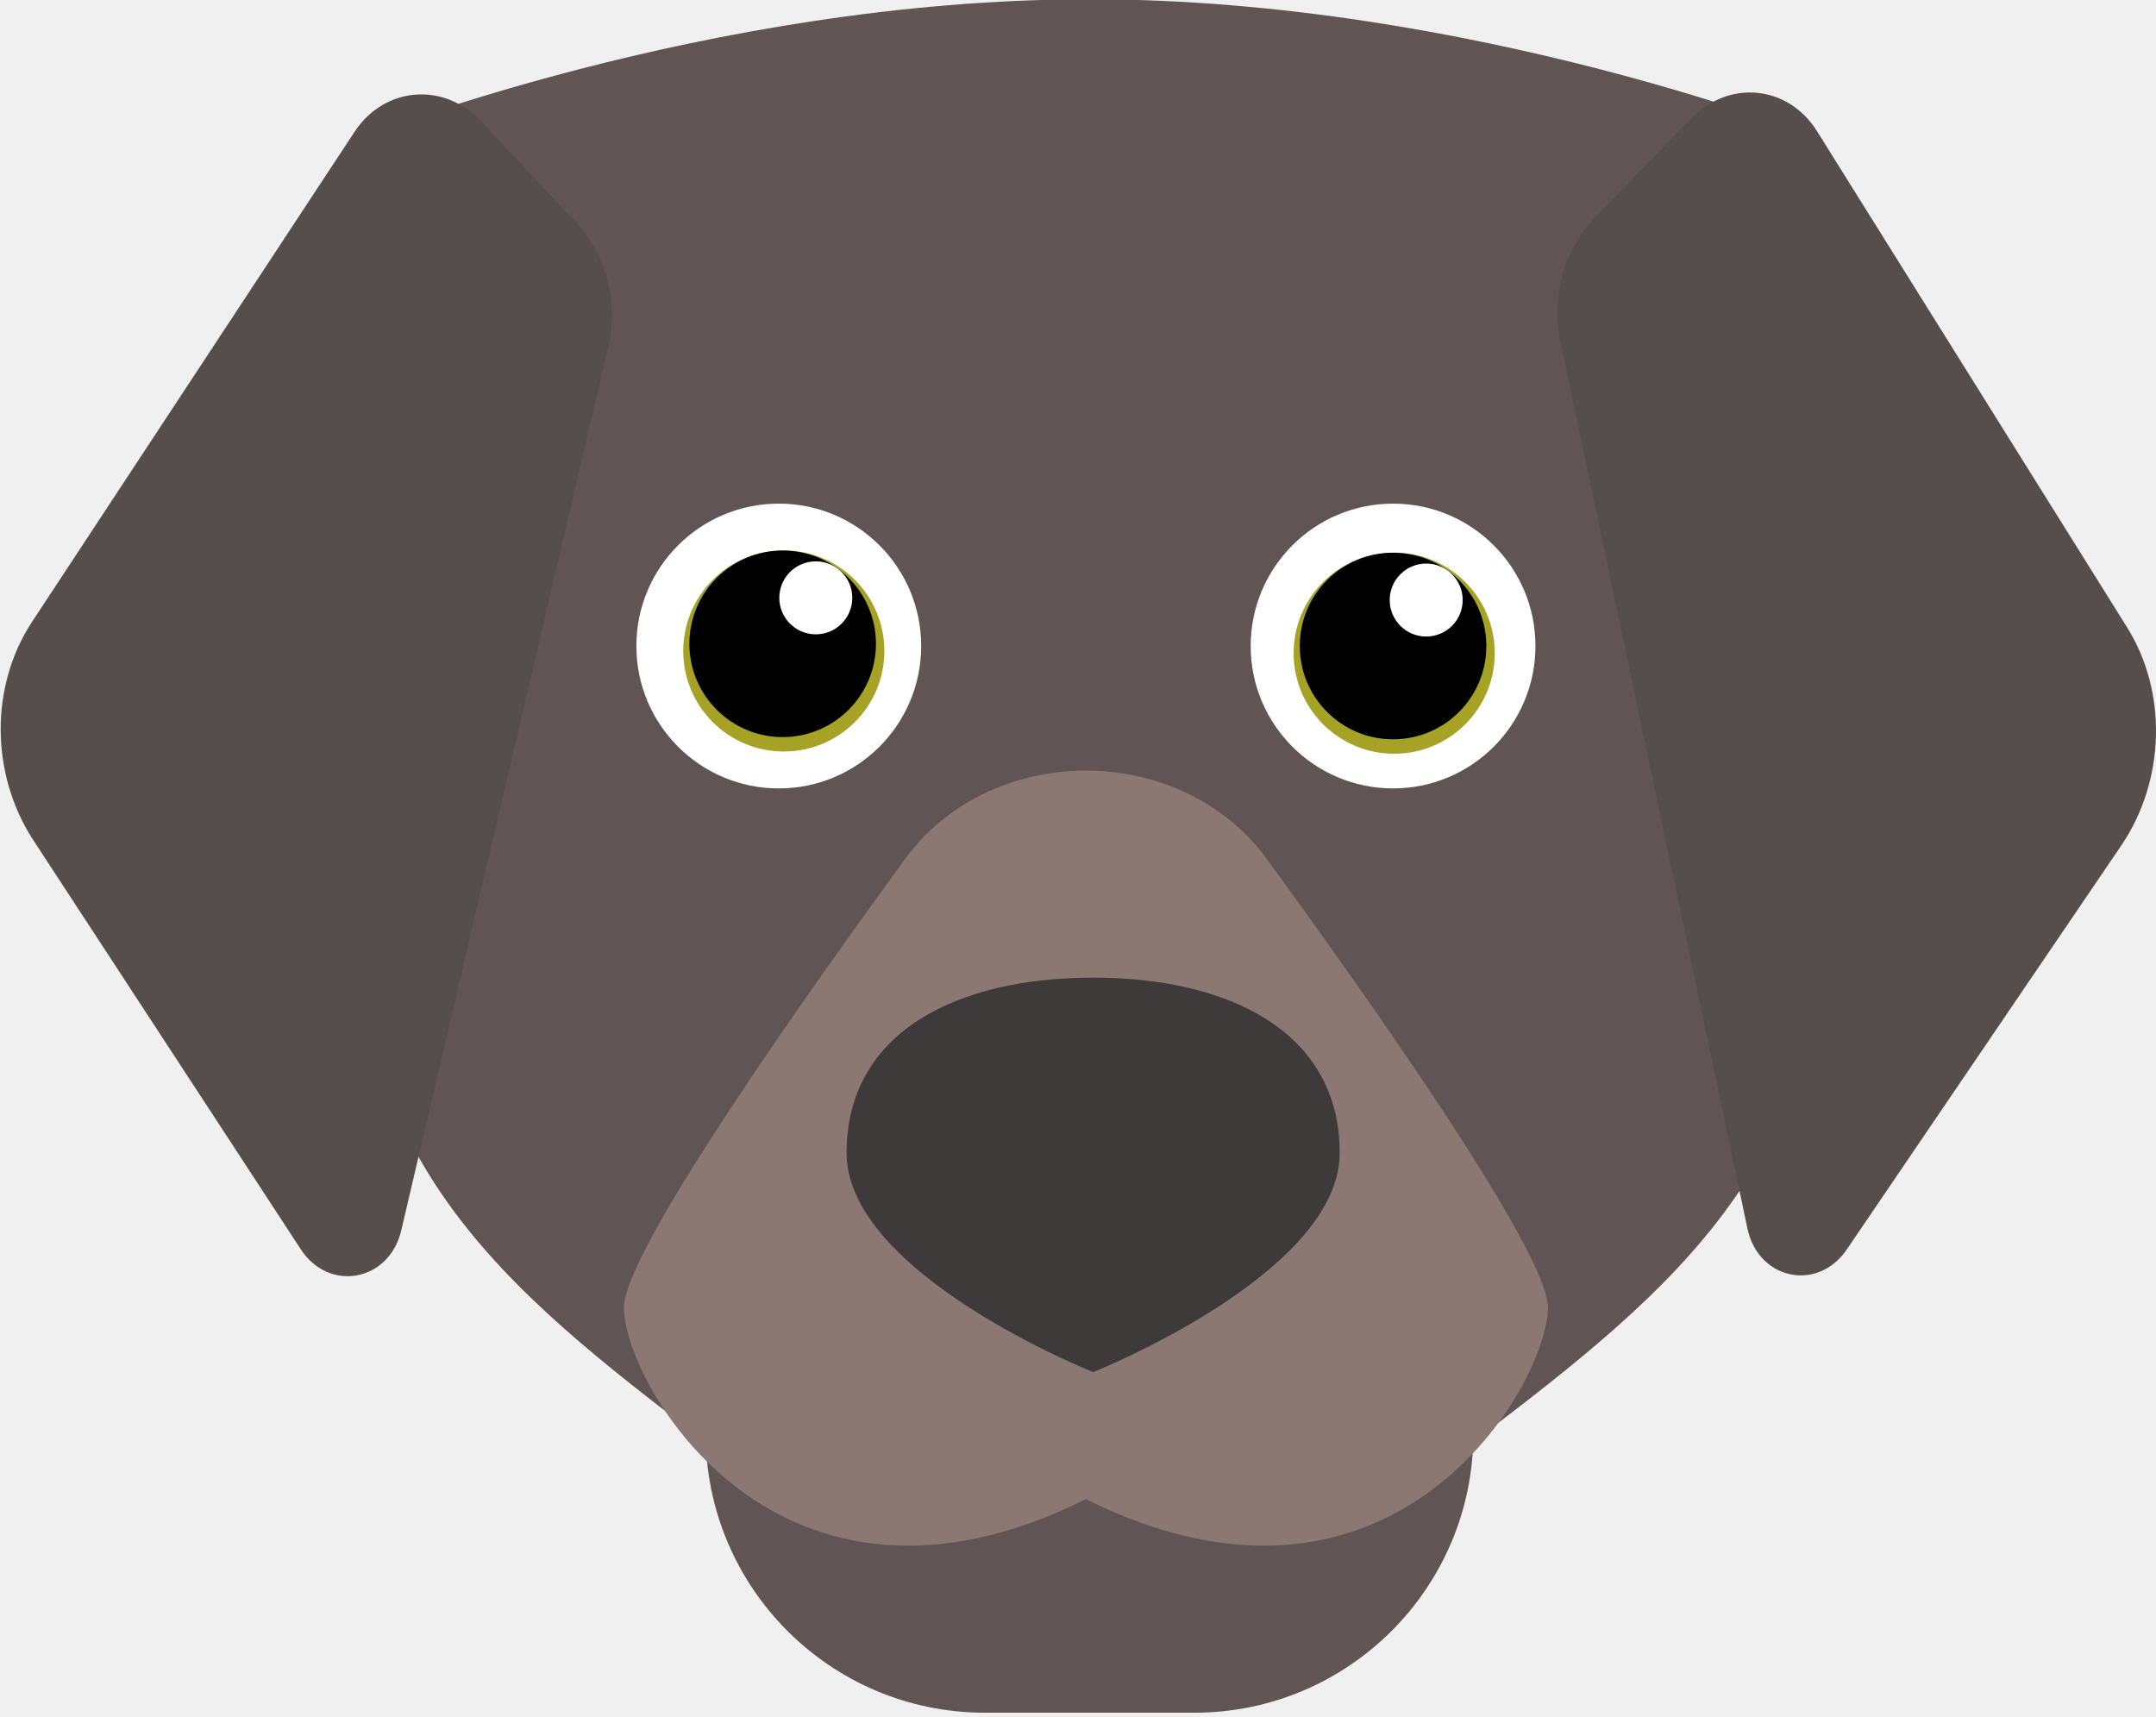
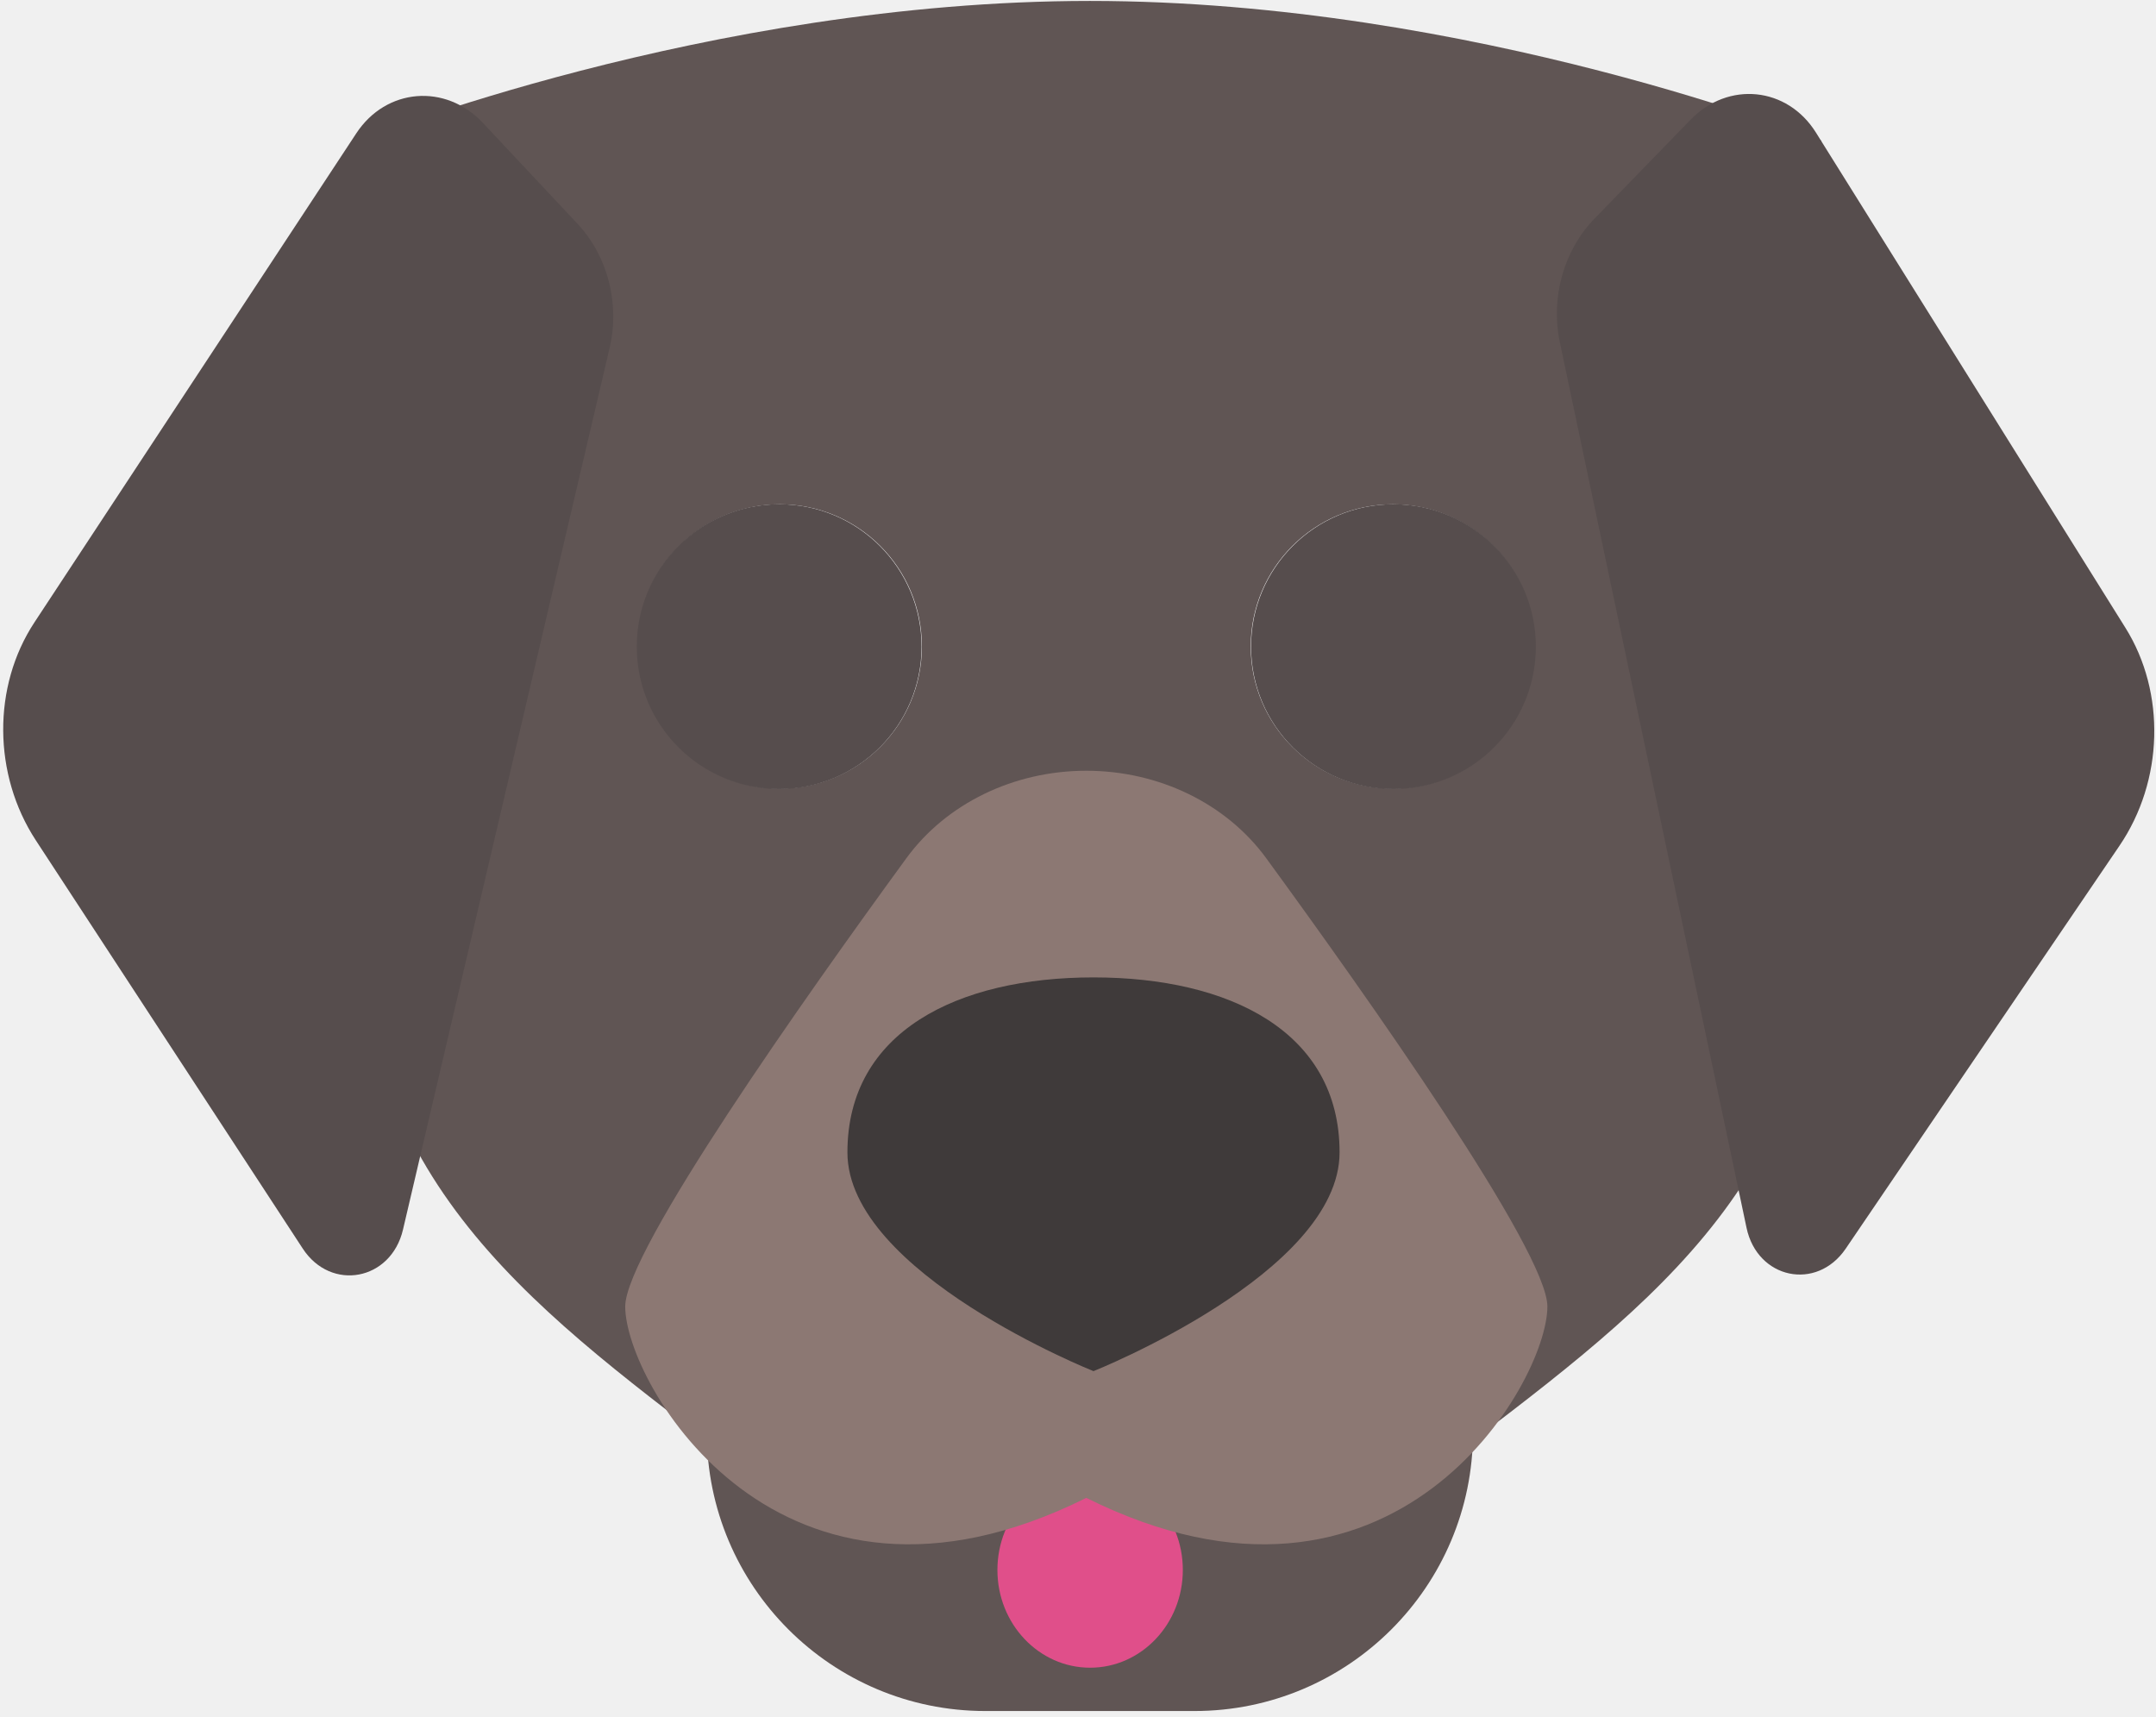
<svg xmlns="http://www.w3.org/2000/svg" version="1.1" x="0px" y="0px" width="206px" height="164px" viewBox="0 0 206 164" enable-background="new 0 0 206 164" xml:space="preserve">
-   <g id="Layer_1" display="none">
-     <g display="inline">
-       <path fill="#D6BD76" d="M103.873,0.867c-36.537,0-69.753,13.32-69.753,13.32v73.257c0,26.639,17.439,38.71,36.537,53.278h66.432    c19.099-14.568,36.537-26.639,36.537-53.278V14.186C173.627,14.186,140.411,0.867,103.873,0.867z" />
-       <path fill="#D6BD76" d="M113.838,163.972h-19.93c-14.676,0-26.573-11.897-26.573-26.573v-26.573h73.075V137.4    C140.411,152.075,128.514,163.972,113.838,163.972z" />
-       <path fill="#C4A165" d="M103.53,74.29L103.53,74.29c-6.909,0-13.35,3.122-17.161,8.344c-9.547,13.082-26.816,37.477-26.816,42.759    c0,7.301,14.659,32.852,43.977,18.251c29.318,14.601,43.977-10.951,43.977-18.251c0-5.282-17.268-29.677-26.816-42.759    C116.88,77.411,110.439,74.29,103.53,74.29z" />
-       <path d="M127.687,110.69c0,11.522-23.47,20.863-23.47,20.863s-23.47-9.34-23.47-20.863c0-11.522,10.508-16.69,23.47-16.69    S127.687,99.167,127.687,110.69z" />
-       <path fill="#B59857" d="M58.07,33.945l-19.711,84.111c-1.14,4.864-6.857,5.945-9.561,1.809L3.341,80.927    c-4.1-6.271-4.154-14.68-0.134-20.788l30.702-46.649c2.846-4.324,8.51-4.788,12.073-0.989L55,22.117    C57.879,25.187,59.057,29.727,58.07,33.945z" />
-       <path fill="#B59857" d="M148.692,33.407l17.807,84.47c1.03,4.885,6.686,6.077,9.461,1.995l26.111-38.429    c4.205-6.189,4.437-14.595,0.572-20.779L173.126,13.43c-2.736-4.379-8.354-4.953-11.973-1.224l-9.163,9.437    C149.066,24.655,147.799,29.171,148.692,33.407z" />
-       <circle fill="#FFFFFF" cx="74.294" cy="62.433" r="13.555" />
-       <circle fill="#FFFFFF" cx="132.768" cy="62.433" r="13.554" />
-       <circle fill="#111110" cx="132.875" cy="63.113" r="9.572" />
-       <circle cx="132.767" cy="62.433" r="8.88" />
-       <circle fill="#FFFFFF" cx="135.921" cy="58.056" r="3.474" />
-       <circle fill="#111110" cx="74.771" cy="62.903" r="9.572" />
-       <circle cx="74.663" cy="62.223" r="8.88" />
-       <circle fill="#FFFFFF" cx="77.817" cy="57.846" r="3.474" />
+   <g>
+     <g class="lab-head">
+       <path fill="#605554" d="M104.137,0.09c-36.603,0-69.878,13.343-69.878,13.343v73.389c0,26.687,17.47,38.779,36.603,53.374h66.551     c19.133-14.594,36.603-26.687,36.603-53.374V13.433C174.015,13.433,140.74,0.09,104.137,0.09z" />
+       <path fill="#605554" d="M114.12,163.488H94.154c-14.702,0-26.62-11.918-26.62-26.62v-26.62h73.206v26.62     C140.74,151.57,128.822,163.488,114.12,163.488z" />
+       <ellipse id="lengua_1_" fill="#E04F8A" cx="104.158" cy="150.008" rx="8.858" ry="9.34" />
+       <path fill="#8C7873" d="M103.793,73.644L103.793,73.644c-6.921,0-13.374,3.127-17.192,8.359     c-9.564,13.106-26.864,37.544-26.864,42.835c0,7.314,14.685,32.911,44.056,18.284c29.37,14.627,44.056-10.971,44.056-18.284     c0-5.292-17.299-29.73-26.864-42.835C117.167,76.771,110.714,73.644,103.793,73.644z" />
+       <path fill="#3F3A3A" d="M127.993,110.11c0,11.543-23.512,20.901-23.512,20.901s-23.512-9.357-23.512-20.901     c0-11.543,10.527-16.72,23.512-16.72S127.993,98.567,127.993,110.11z" />
+       <path fill="#564D4D" d="M58.251,33.227l-19.746,84.262c-1.142,4.873-6.869,5.956-9.578,1.812L3.424,80.293     c-4.107-6.282-4.162-14.707-0.135-20.825l30.757-46.733c2.851-4.332,8.526-4.797,12.095-0.991l9.035,9.634     C58.06,24.453,59.24,29.002,58.251,33.227z" />
+       <path fill="#564D4D" d="M149.036,32.688l17.839,84.622c1.032,4.894,6.698,6.088,9.478,1.998l26.158-38.498     c4.213-6.2,4.445-14.621,0.573-20.816l-29.57-47.319c-2.741-4.387-8.369-4.962-11.995-1.227l-9.179,9.454     C149.41,23.92,148.142,28.445,149.036,32.688z" />
+       <circle fill="#FFFFFF" cx="74.504" cy="61.766" r="13.579" />
+       <circle fill="#FFFFFF" cx="133.083" cy="61.766" r="13.578" />
+       <circle fill="#A5A225" cx="133.19" cy="62.447" r="9.59" />
+       <circle cx="133.082" cy="61.766" r="8.896" />
+       <circle fill="#FFFFFF" cx="136.242" cy="57.382" r="3.48" />
+       <circle fill="#A5A225" cx="74.982" cy="62.237" r="9.59" />
+       <circle cx="74.875" cy="61.556" r="8.896" />
+       <circle fill="#FFFFFF" cx="78.034" cy="57.172" r="3.48" />
    </g>
-   </g>
-   <g id="Layer_2">
-     <g>
-       <path fill="#605554" d="M104.101-0.071c-36.675,0-70.015,13.37-70.015,13.37v73.533c0,26.739,17.504,38.855,36.675,53.478h66.681    c19.171-14.623,36.675-26.739,36.675-53.478V13.299C174.117,13.299,140.776-0.071,104.101-0.071z" />
-       <path fill="#605554" d="M114.104,163.648H94.099c-14.731,0-26.673-11.942-26.673-26.673v-26.673h73.35v26.673    C140.776,151.706,128.835,163.648,114.104,163.648z" />
-       <path fill="#8C7873" d="M103.757,73.628L103.757,73.628c-6.935,0-13.4,3.133-17.226,8.375    c-9.583,13.131-26.916,37.617-26.916,42.919c0,7.328,14.714,32.975,44.142,18.32c29.428,14.656,44.142-10.992,44.142-18.32    c0-5.302-17.333-29.788-26.916-42.919C117.157,76.761,110.692,73.628,103.757,73.628z" />
-       <path fill="#3F3A3A" d="M128.005,110.165c0,11.565-23.558,20.942-23.558,20.942s-23.558-9.376-23.558-20.942    c0-11.565,10.548-16.753,23.558-16.753S128.005,98.6,128.005,110.165z" />
-       <path fill="#564D4D" d="M58.125,33.132l-19.785,84.427c-1.144,4.882-6.882,5.967-9.597,1.815L3.191,80.29    c-4.115-6.295-4.17-14.735-0.135-20.866L33.873,12.6c2.856-4.341,8.542-4.806,12.118-0.993l9.053,9.653    C57.935,24.341,59.117,28.899,58.125,33.132z" />
-       <path fill="#564D4D" d="M149.088,32.592l17.874,84.788c1.034,4.903,6.711,6.1,9.496,2.002l26.21-38.573    c4.221-6.212,4.454-14.649,0.574-20.857L173.614,12.54c-2.746-4.395-8.385-4.971-12.018-1.229l-9.197,9.473    C149.463,23.807,148.192,28.34,149.088,32.592z" />
-       <circle fill="#FFFFFF" cx="74.41" cy="61.727" r="13.606" />
-       <circle fill="#FFFFFF" cx="133.104" cy="61.727" r="13.605" />
-       <circle fill="#A5A225" cx="133.211" cy="62.41" r="9.608" />
-       <circle cx="133.103" cy="61.727" r="8.913" />
-       <circle fill="#FFFFFF" cx="136.269" cy="57.334" r="3.487" />
-       <circle fill="#A5A225" cx="74.89" cy="62.199" r="9.608" />
-       <circle cx="74.782" cy="61.516" r="8.913" />
-       <circle fill="#FFFFFF" cx="77.947" cy="57.123" r="3.487" />
+     <g class="hidden-eyes-3">
+       <g display="inline">
+         <circle fill="#564D4D" cx="74.447" cy="61.787" r="13.606" />
+         <circle fill="#564D4D" cx="133.14" cy="61.787" r="13.606" />
+       </g>
    </g>
  </g>
</svg>
